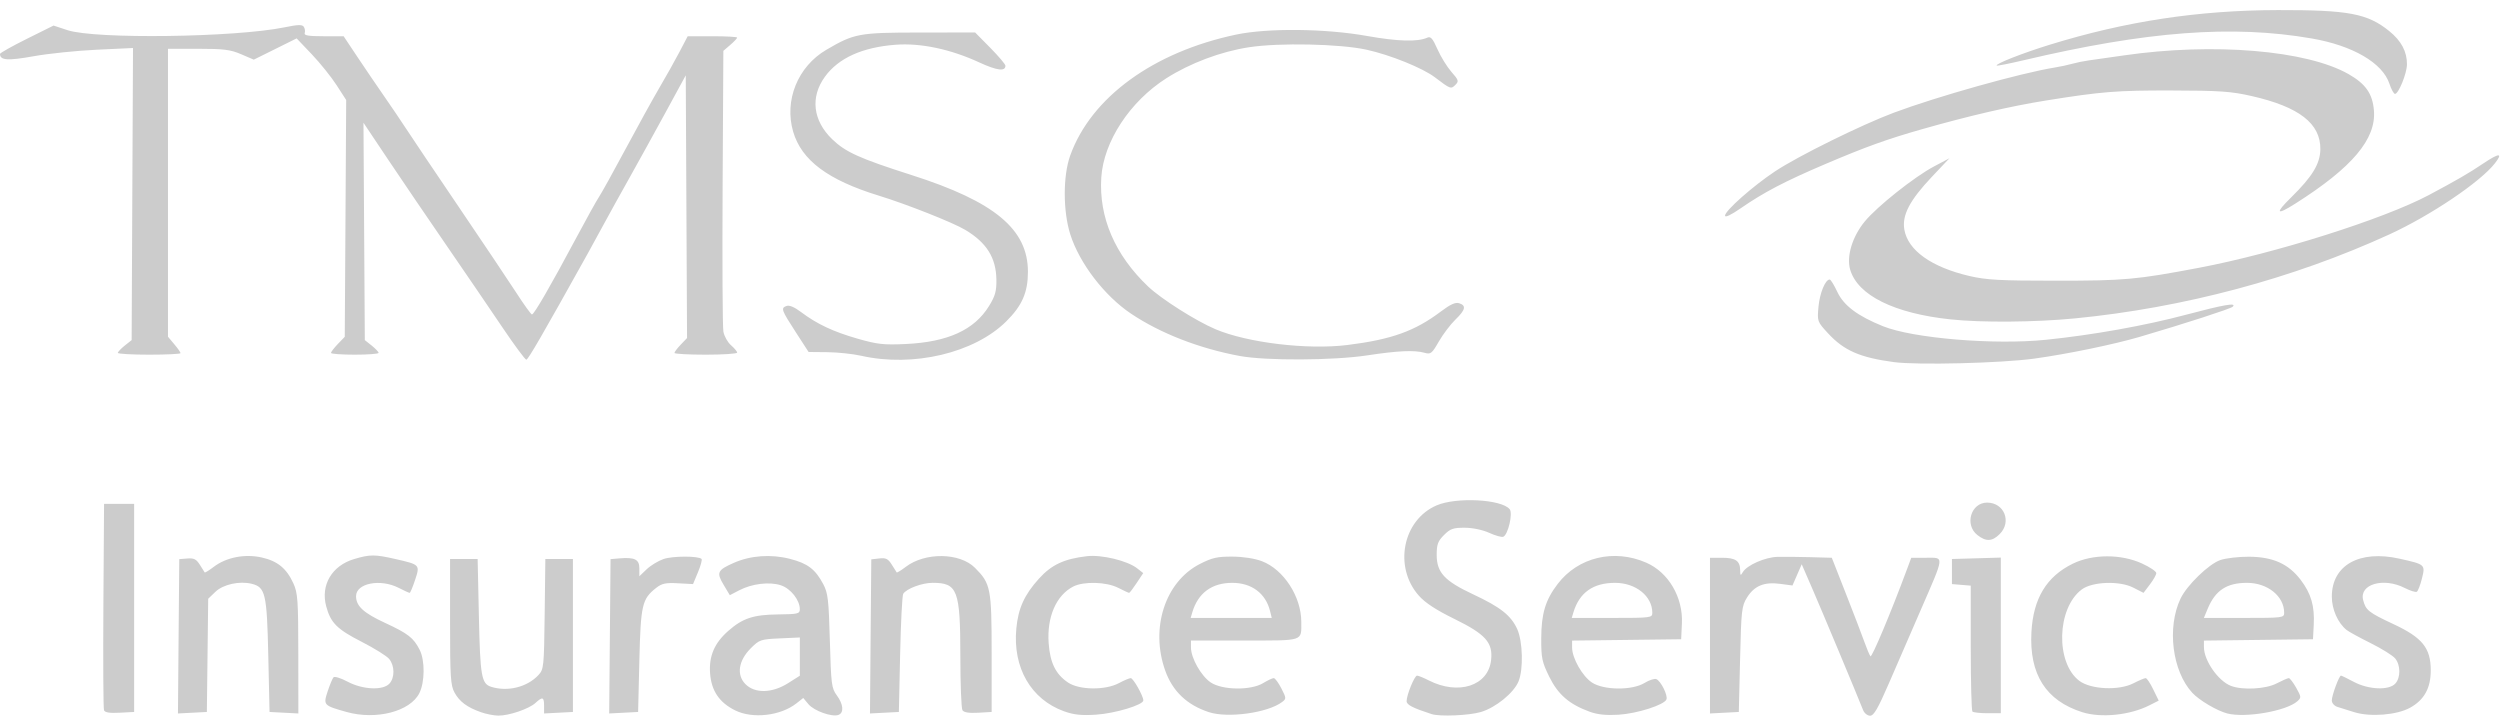
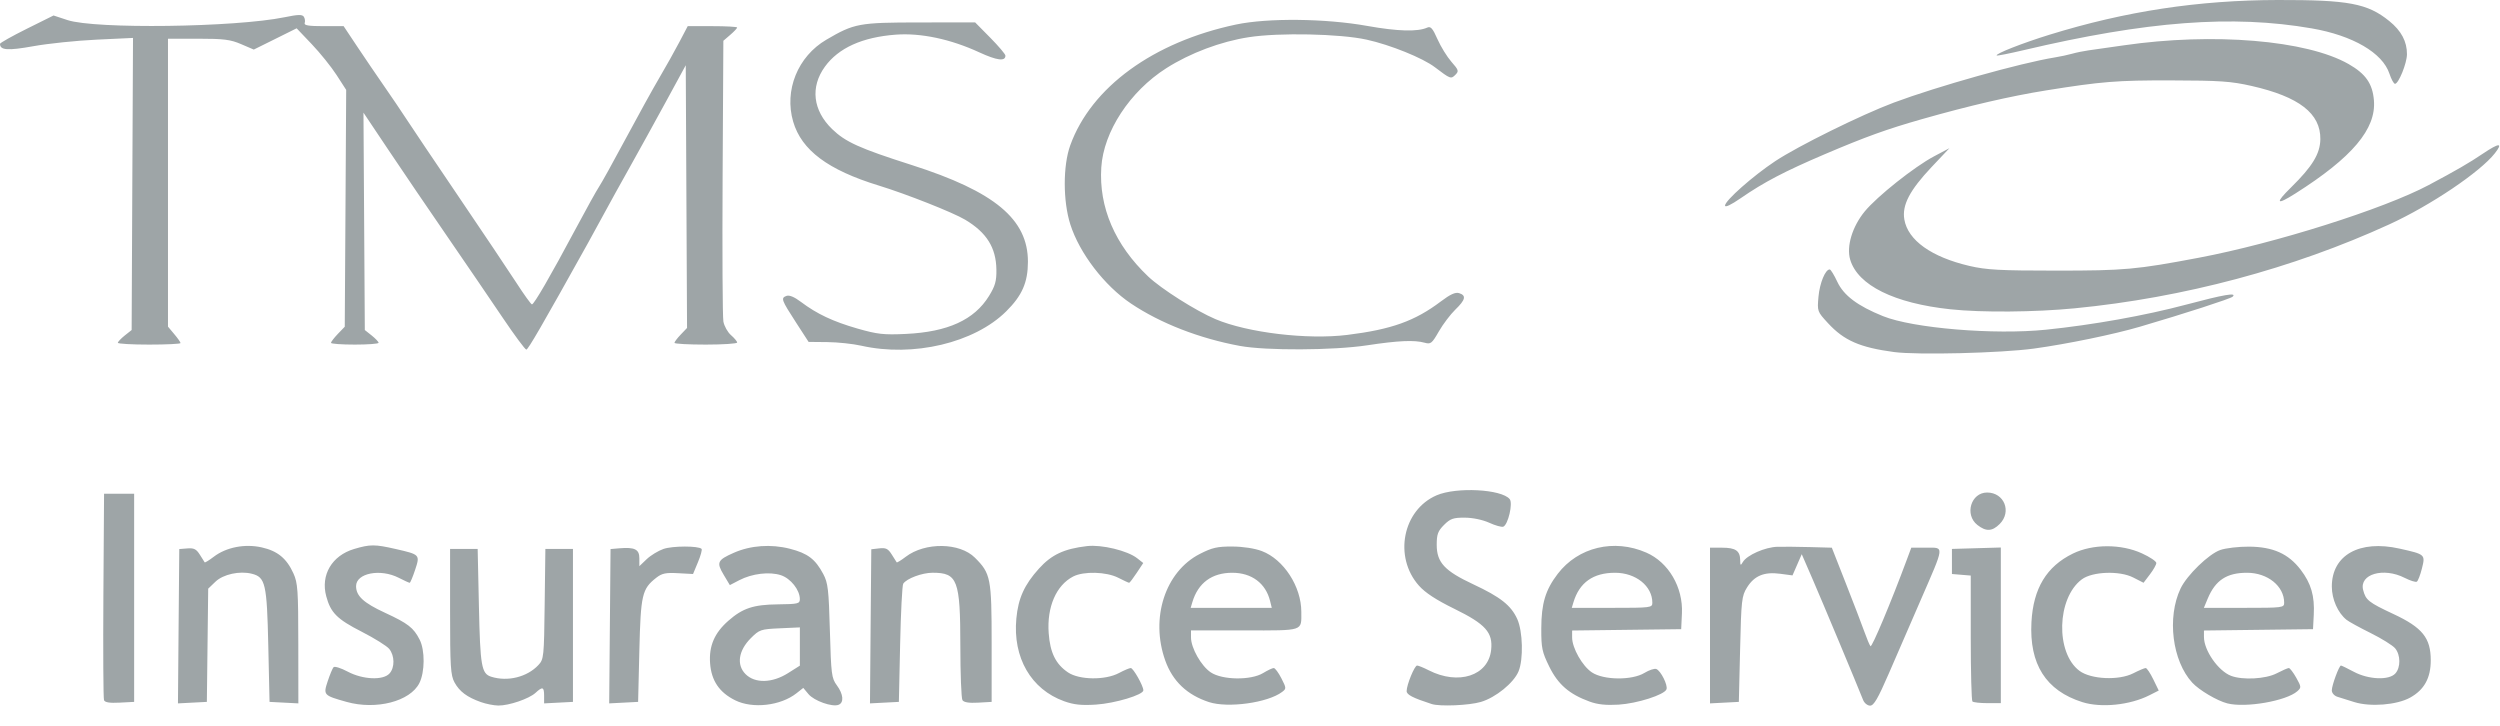
- <svg xmlns="http://www.w3.org/2000/svg" width="93" height="27" viewBox="0 0 93 27" fill="none">
-   <path d="M12.89 26.485C12.032 26.244 12.02 26.231 12.19 25.715C12.271 25.472 12.368 25.237 12.407 25.195C12.445 25.152 12.681 25.225 12.93 25.358C13.493 25.658 14.251 25.692 14.489 25.428C14.689 25.208 14.684 24.767 14.478 24.514C14.39 24.405 13.929 24.118 13.454 23.875C12.537 23.407 12.3 23.17 12.135 22.556C11.921 21.763 12.347 21.043 13.173 20.797C13.77 20.62 13.941 20.62 14.719 20.798C15.625 21.005 15.629 21.009 15.44 21.577C15.353 21.84 15.262 22.055 15.239 22.055C15.215 22.055 15.031 21.971 14.83 21.868C14.146 21.519 13.245 21.696 13.245 22.179C13.245 22.545 13.524 22.802 14.321 23.17C15.178 23.566 15.385 23.727 15.611 24.172C15.812 24.566 15.806 25.373 15.6 25.785C15.258 26.467 13.99 26.795 12.89 26.485ZM17.886 26.492C17.372 26.309 17.093 26.101 16.907 25.761C16.762 25.495 16.742 25.183 16.742 23.127V20.795H17.255H17.768L17.815 22.941C17.863 25.162 17.911 25.435 18.271 25.549C18.881 25.743 19.61 25.562 20.028 25.114C20.229 24.9 20.237 24.816 20.262 22.843L20.287 20.795H20.8H21.313V23.64V26.485L20.776 26.513L20.24 26.541V26.256C20.24 25.925 20.183 25.907 19.92 26.149C19.678 26.372 18.93 26.626 18.535 26.621C18.37 26.619 18.078 26.561 17.886 26.492ZM27.348 26.426C26.758 26.135 26.462 25.696 26.415 25.046C26.368 24.407 26.577 23.921 27.093 23.468C27.627 22.999 28.026 22.867 28.937 22.857C29.688 22.848 29.753 22.832 29.753 22.661C29.753 22.323 29.413 21.893 29.05 21.773C28.626 21.633 27.974 21.711 27.499 21.959L27.149 22.141L26.917 21.752C26.645 21.297 26.686 21.209 27.296 20.939C27.919 20.663 28.679 20.608 29.384 20.789C30.046 20.959 30.327 21.171 30.624 21.728C30.8 22.059 30.828 22.3 30.871 23.843C30.916 25.462 30.934 25.604 31.13 25.868C31.374 26.198 31.402 26.514 31.192 26.594C30.955 26.685 30.283 26.446 30.074 26.196L29.881 25.965L29.626 26.166C29.036 26.63 27.998 26.749 27.348 26.426ZM29.316 25.414L29.754 25.137V24.425V23.714L29.009 23.748C28.297 23.78 28.248 23.797 27.929 24.116C27.469 24.576 27.39 25.109 27.733 25.452C28.084 25.804 28.726 25.788 29.316 25.414ZM39.585 26.461C38.353 26.019 37.671 24.839 37.807 23.386C37.877 22.631 38.105 22.128 38.648 21.527C39.117 21.008 39.582 20.79 40.435 20.69C40.979 20.626 41.943 20.859 42.301 21.141L42.528 21.319L42.284 21.687C42.151 21.889 42.024 22.055 42.003 22.055C41.982 22.055 41.8 21.971 41.599 21.868C41.157 21.642 40.312 21.619 39.921 21.821C39.29 22.148 38.94 22.955 39.01 23.926C39.062 24.655 39.271 25.08 39.729 25.389C40.15 25.672 41.116 25.684 41.624 25.412C41.815 25.31 42.013 25.226 42.063 25.226C42.157 25.226 42.532 25.89 42.532 26.055C42.532 26.223 41.481 26.54 40.769 26.586C40.228 26.621 39.948 26.591 39.585 26.461ZM44.973 26.493C44.156 26.225 43.622 25.717 43.346 24.946C42.783 23.369 43.343 21.641 44.631 20.982C45.091 20.747 45.283 20.703 45.842 20.706C46.246 20.708 46.677 20.775 46.942 20.876C47.754 21.186 48.408 22.195 48.408 23.136C48.408 23.866 48.529 23.827 46.3 23.827H44.304V24.087C44.304 24.48 44.684 25.151 45.041 25.388C45.473 25.676 46.535 25.689 46.988 25.412C47.156 25.31 47.334 25.226 47.383 25.226C47.432 25.226 47.559 25.398 47.666 25.607C47.854 25.974 47.855 25.994 47.691 26.117C47.16 26.518 45.677 26.723 44.973 26.493ZM47.246 22.731C47.084 22.073 46.561 21.682 45.842 21.682C45.081 21.681 44.569 22.058 44.354 22.777L44.292 22.987H45.8H47.309L47.246 22.731ZM53.258 26.565C52.553 26.336 52.326 26.219 52.326 26.084C52.326 25.851 52.62 25.133 52.715 25.133C52.761 25.133 52.956 25.212 53.148 25.31C54.253 25.874 55.364 25.513 55.469 24.555C55.541 23.903 55.264 23.593 54.099 23.022C53.422 22.69 53.018 22.426 52.782 22.16C51.835 21.092 52.178 19.344 53.442 18.8C54.177 18.484 55.852 18.571 56.159 18.941C56.287 19.095 56.099 19.899 55.92 19.968C55.86 19.991 55.625 19.925 55.398 19.821C55.152 19.71 54.782 19.633 54.487 19.632C54.061 19.63 53.951 19.668 53.718 19.902C53.489 20.131 53.445 20.25 53.445 20.641C53.445 21.298 53.736 21.612 54.806 22.112C55.816 22.584 56.21 22.895 56.441 23.403C56.648 23.86 56.674 24.907 56.488 25.351C56.31 25.779 55.638 26.324 55.088 26.487C54.649 26.617 53.563 26.663 53.258 26.565ZM59.135 26.476C58.376 26.199 57.959 25.838 57.632 25.174C57.363 24.626 57.332 24.48 57.334 23.752C57.337 22.825 57.49 22.318 57.947 21.721C58.708 20.727 60.043 20.407 61.242 20.932C62.069 21.293 62.613 22.222 62.567 23.192L62.539 23.78L60.51 23.805L58.482 23.83V24.089C58.482 24.48 58.862 25.152 59.218 25.388C59.655 25.679 60.712 25.689 61.175 25.407C61.348 25.301 61.545 25.236 61.613 25.262C61.78 25.326 62.051 25.866 61.992 26.018C61.914 26.222 60.901 26.546 60.207 26.588C59.749 26.616 59.429 26.583 59.135 26.476ZM61.466 22.796C61.466 22.177 60.852 21.682 60.081 21.682C59.266 21.681 58.755 22.043 58.532 22.777L58.469 22.987H59.968C61.416 22.987 61.466 22.981 61.466 22.796ZM69.307 26.415C69.076 25.832 67.78 22.731 67.427 21.919L67.024 20.991L66.852 21.385L66.68 21.78L66.22 21.719C65.627 21.64 65.26 21.792 64.988 22.229C64.791 22.545 64.774 22.699 64.731 24.526L64.684 26.485L64.148 26.513L63.611 26.541V23.645V20.749H64.059C64.562 20.749 64.73 20.863 64.734 21.21C64.736 21.418 64.749 21.427 64.832 21.285C64.983 21.025 65.664 20.726 66.126 20.715C66.359 20.71 66.908 20.715 67.346 20.727L68.143 20.749L68.665 22.078C68.952 22.809 69.262 23.617 69.353 23.873C69.444 24.13 69.546 24.373 69.581 24.413C69.633 24.475 70.342 22.788 70.934 21.192L71.099 20.749H71.656C72.337 20.749 72.351 20.62 71.438 22.722C71.074 23.561 70.544 24.782 70.26 25.436C69.859 26.361 69.705 26.625 69.567 26.625C69.47 26.625 69.352 26.53 69.307 26.415ZM77.462 26.494C76.108 26.066 75.484 25.085 75.569 23.515C75.638 22.262 76.13 21.447 77.11 20.968C77.846 20.608 78.901 20.605 79.678 20.96C79.973 21.095 80.214 21.256 80.214 21.318C80.214 21.38 80.107 21.571 79.976 21.742L79.739 22.054L79.355 21.858C78.846 21.599 77.834 21.635 77.443 21.927C76.51 22.623 76.458 24.662 77.355 25.33C77.782 25.648 78.819 25.696 79.356 25.422C79.567 25.314 79.775 25.226 79.819 25.226C79.862 25.226 79.989 25.414 80.1 25.645L80.304 26.063L79.956 26.239C79.232 26.606 78.161 26.715 77.462 26.494ZM82.856 26.541C82.474 26.443 81.808 26.049 81.552 25.771C80.806 24.961 80.605 23.344 81.116 22.268C81.35 21.774 82.164 20.984 82.593 20.835C82.798 20.764 83.28 20.707 83.665 20.71C84.556 20.717 85.128 20.973 85.583 21.568C85.973 22.079 86.108 22.544 86.071 23.247L86.043 23.78L84.015 23.805L81.986 23.83V24.071C81.986 24.572 82.518 25.335 82.994 25.516C83.426 25.681 84.286 25.634 84.689 25.424C84.898 25.315 85.103 25.226 85.143 25.226C85.183 25.226 85.307 25.388 85.419 25.586C85.61 25.926 85.612 25.953 85.459 26.089C85.05 26.451 83.531 26.715 82.856 26.541ZM84.971 22.796C84.971 22.179 84.356 21.682 83.59 21.682C82.836 21.681 82.413 21.959 82.128 22.641L81.984 22.987H83.477C84.921 22.987 84.971 22.981 84.971 22.796ZM87.582 26.494C87.352 26.422 87.068 26.333 86.953 26.297C86.834 26.259 86.743 26.155 86.743 26.056C86.743 25.871 87.015 25.133 87.084 25.133C87.106 25.133 87.322 25.238 87.563 25.366C88.111 25.658 88.871 25.689 89.107 25.428C89.308 25.206 89.304 24.738 89.098 24.491C89.008 24.384 88.599 24.129 88.189 23.925C87.778 23.721 87.374 23.5 87.291 23.433C86.967 23.172 86.744 22.666 86.744 22.195C86.744 21.024 87.77 20.449 89.262 20.783C90.224 20.998 90.227 21.001 90.094 21.529C90.034 21.768 89.949 21.986 89.906 22.013C89.863 22.04 89.66 21.976 89.455 21.872C88.667 21.47 87.761 21.732 87.908 22.319C88.004 22.699 88.112 22.785 89.038 23.218C90.113 23.72 90.424 24.106 90.424 24.938C90.424 25.598 90.182 26.036 89.656 26.327C89.163 26.6 88.179 26.679 87.582 26.494ZM3.869 26.42C3.843 26.353 3.833 24.598 3.846 22.521L3.871 18.743H4.43H4.99V22.614V26.485L4.453 26.513C4.076 26.533 3.901 26.505 3.869 26.42ZM6.644 23.671L6.669 20.8L6.971 20.776C7.213 20.756 7.304 20.802 7.432 21.006C7.52 21.147 7.602 21.276 7.614 21.294C7.626 21.312 7.778 21.219 7.951 21.087C8.416 20.732 9.107 20.597 9.736 20.738C10.325 20.87 10.662 21.146 10.915 21.704C11.077 22.06 11.095 22.329 11.097 24.321L11.099 26.541L10.563 26.513L10.027 26.485L9.98 24.382C9.929 22.087 9.874 21.845 9.367 21.718C8.914 21.604 8.304 21.738 8.016 22.013L7.745 22.273L7.72 24.379L7.695 26.485L7.157 26.513L6.62 26.541L6.644 23.671ZM22.687 23.671L22.712 20.8L23.038 20.772C23.61 20.723 23.784 20.809 23.784 21.141V21.437L24.054 21.179C24.202 21.037 24.485 20.864 24.683 20.796C25.019 20.679 25.982 20.677 26.098 20.793C26.126 20.821 26.067 21.043 25.965 21.286L25.781 21.728L25.224 21.698C24.765 21.672 24.622 21.703 24.41 21.869C23.884 22.283 23.835 22.494 23.784 24.573L23.738 26.485L23.2 26.513L22.662 26.541L22.687 23.671ZM32.387 23.674L32.412 20.808L32.71 20.774C32.954 20.746 33.038 20.787 33.172 21.001C33.261 21.144 33.345 21.276 33.357 21.294C33.369 21.312 33.521 21.219 33.694 21.087C34.414 20.538 35.702 20.555 36.268 21.122C36.855 21.709 36.889 21.882 36.889 24.293V26.485L36.385 26.514C36.045 26.533 35.856 26.503 35.803 26.42C35.761 26.353 35.725 25.447 35.725 24.407C35.723 21.948 35.622 21.681 34.694 21.681C34.301 21.681 33.725 21.896 33.6 22.089C33.562 22.147 33.51 23.16 33.485 24.34L33.438 26.485L32.9 26.513L32.363 26.541L32.387 23.674V23.674ZM73.374 26.47C73.34 26.435 73.312 25.367 73.312 24.097V21.786L72.962 21.757L72.612 21.728V21.262V20.795L73.522 20.769L74.431 20.742V23.637V26.532H73.934C73.66 26.532 73.408 26.504 73.374 26.47ZM73.558 19.903C73.072 19.52 73.319 18.697 73.92 18.697C74.558 18.697 74.844 19.412 74.389 19.867C74.109 20.147 73.88 20.156 73.558 19.903V19.903ZM70.457 13.471C69.189 13.301 68.596 13.042 68.002 12.398C67.601 11.963 67.599 11.955 67.648 11.407C67.695 10.898 67.906 10.39 68.067 10.399C68.105 10.402 68.231 10.608 68.348 10.858C68.587 11.367 69.1 11.753 70.046 12.135C71.162 12.586 74.184 12.837 76.11 12.64C77.856 12.461 79.801 12.113 81.321 11.708C82.732 11.332 83.228 11.247 83.054 11.412C82.974 11.488 81.277 12.038 79.608 12.528C78.632 12.815 76.895 13.173 75.664 13.342C74.435 13.51 71.325 13.587 70.457 13.471ZM18.698 12.191C18.257 11.537 17.334 10.183 16.646 9.183C15.957 8.183 14.973 6.735 14.457 5.965L13.521 4.566L13.546 8.609L13.571 12.652L13.828 12.856C13.969 12.969 14.084 13.091 14.084 13.127C14.084 13.164 13.685 13.194 13.198 13.194C12.711 13.194 12.312 13.165 12.312 13.129C12.312 13.093 12.427 12.944 12.568 12.796L12.825 12.529L12.852 8.124L12.878 3.72L12.518 3.163C12.32 2.858 11.906 2.342 11.597 2.018L11.035 1.428L10.238 1.824L9.441 2.219L8.97 2.017C8.574 1.846 8.322 1.815 7.375 1.815H6.249V7.171V12.527L6.482 12.804C6.611 12.956 6.716 13.106 6.716 13.137C6.716 13.168 6.191 13.194 5.55 13.194C4.908 13.194 4.384 13.164 4.384 13.127C4.384 13.091 4.499 12.969 4.64 12.856L4.897 12.652L4.922 7.219L4.948 1.786L3.591 1.85C2.845 1.885 1.786 1.995 1.239 2.094C0.287 2.265 0 2.245 0 2.006C0 1.971 0.448 1.719 0.996 1.446L1.992 0.951L2.511 1.122C3.542 1.462 8.741 1.393 10.582 1.017C11.094 0.912 11.245 0.908 11.303 1C11.344 1.063 11.358 1.167 11.335 1.232C11.303 1.319 11.48 1.348 12.037 1.348H12.783L13.296 2.118C13.578 2.541 14.028 3.202 14.296 3.588C14.564 3.973 14.933 4.519 15.116 4.8C15.299 5.082 16.174 6.383 17.061 7.691C17.948 8.999 18.911 10.435 19.201 10.882C19.49 11.33 19.755 11.697 19.788 11.698C19.865 11.702 20.476 10.647 21.407 8.903C21.804 8.159 22.2 7.446 22.287 7.318C22.374 7.189 22.817 6.392 23.27 5.545C23.723 4.699 24.291 3.671 24.532 3.26C24.774 2.85 25.108 2.252 25.277 1.931L25.582 1.348H26.502C27.008 1.348 27.422 1.371 27.422 1.399C27.422 1.427 27.307 1.55 27.166 1.671L26.909 1.892L26.881 6.96C26.866 9.747 26.879 12.167 26.91 12.336C26.941 12.506 27.069 12.734 27.194 12.843C27.319 12.952 27.422 13.075 27.422 13.117C27.422 13.159 26.897 13.194 26.256 13.194C25.615 13.194 25.09 13.165 25.09 13.129C25.09 13.093 25.195 12.954 25.324 12.82L25.558 12.575L25.534 7.689L25.51 2.802L24.764 4.173C24.353 4.927 23.752 6.016 23.428 6.594C23.103 7.171 22.668 7.959 22.459 8.344C22.251 8.728 21.988 9.211 21.873 9.416C20.159 12.494 19.646 13.38 19.579 13.38C19.535 13.38 19.139 12.845 18.698 12.191ZM32.039 13.235C31.731 13.165 31.165 13.105 30.78 13.101L30.08 13.094L29.614 12.375C29.064 11.525 29.041 11.464 29.254 11.383C29.36 11.342 29.547 11.419 29.795 11.606C30.392 12.055 30.989 12.336 31.903 12.599C32.641 12.81 32.871 12.836 33.7 12.797C35.26 12.723 36.245 12.273 36.792 11.384C37.022 11.011 37.072 10.83 37.066 10.405C37.054 9.586 36.703 9.026 35.904 8.549C35.453 8.279 33.716 7.592 32.692 7.278C30.801 6.698 29.818 5.964 29.506 4.9C29.166 3.737 29.676 2.476 30.739 1.853C31.778 1.244 31.951 1.212 34.203 1.21L36.275 1.208L36.838 1.778C37.148 2.092 37.402 2.392 37.402 2.445C37.402 2.666 37.089 2.626 36.431 2.323C35.362 1.829 34.256 1.595 33.324 1.664C32.077 1.758 31.192 2.158 30.686 2.856C30.138 3.613 30.238 4.482 30.955 5.177C31.452 5.658 31.97 5.892 33.904 6.51C37.003 7.499 38.242 8.529 38.239 10.116C38.237 10.882 38.022 11.371 37.43 11.958C36.246 13.132 33.971 13.671 32.039 13.235V13.235ZM46.123 13.243C44.614 12.964 43.167 12.401 42.072 11.667C41.085 11.005 40.156 9.792 39.816 8.723C39.541 7.857 39.54 6.54 39.813 5.782C40.592 3.621 42.903 1.937 45.983 1.287C47.164 1.038 49.311 1.061 50.86 1.339C51.991 1.541 52.736 1.563 53.092 1.402C53.222 1.344 53.295 1.426 53.475 1.834C53.598 2.111 53.831 2.489 53.993 2.674C54.264 2.982 54.276 3.022 54.139 3.159C53.976 3.322 53.954 3.314 53.378 2.876C52.924 2.53 51.715 2.042 50.836 1.849C49.842 1.631 47.592 1.584 46.461 1.758C45.416 1.918 44.274 2.347 43.387 2.912C42.031 3.776 41.053 5.268 40.968 6.603C40.873 8.083 41.477 9.488 42.712 10.66C43.199 11.122 44.489 11.939 45.218 12.248C46.411 12.752 48.634 13.018 50.118 12.835C51.759 12.631 52.634 12.318 53.599 11.589C53.952 11.323 54.142 11.236 54.28 11.28C54.554 11.367 54.517 11.527 54.138 11.893C53.956 12.07 53.68 12.435 53.525 12.704C53.268 13.153 53.224 13.188 52.995 13.124C52.616 13.018 52.013 13.045 50.853 13.221C49.597 13.411 47.097 13.423 46.123 13.243V13.243ZM72.559 11.881C70.469 11.659 69.114 10.99 68.828 10.037C68.681 9.545 68.902 8.809 69.368 8.24C69.826 7.682 71.216 6.577 71.946 6.191L72.519 5.887L71.859 6.585C71.039 7.454 70.751 8.005 70.841 8.538C70.972 9.312 71.847 9.937 73.265 10.268C73.895 10.415 74.398 10.442 76.483 10.442C79.044 10.442 79.463 10.404 81.8 9.962C84.637 9.425 88.673 8.149 90.344 7.261C91.367 6.717 91.861 6.431 92.371 6.086C92.973 5.681 93.122 5.677 92.809 6.077C92.26 6.777 90.42 8.016 88.883 8.721C85.3 10.363 81.223 11.451 77.183 11.845C75.695 11.989 73.723 12.005 72.559 11.881ZM64.171 8.022C64.171 7.838 65.213 6.917 66.037 6.371C66.891 5.805 69.239 4.646 70.451 4.192C72.056 3.591 75.172 2.716 76.436 2.512C76.642 2.479 76.935 2.416 77.089 2.372C77.243 2.328 77.516 2.273 77.696 2.248C77.875 2.224 78.463 2.14 79.001 2.062C82.333 1.578 85.811 1.868 87.37 2.759C88.005 3.122 88.258 3.486 88.31 4.109C88.398 5.173 87.504 6.233 85.382 7.577C84.674 8.025 84.621 7.942 85.233 7.341C86.022 6.566 86.308 6.095 86.317 5.556C86.331 4.597 85.528 3.974 83.758 3.572C82.997 3.399 82.576 3.37 80.774 3.366C78.752 3.361 78.18 3.407 76.11 3.739C74.779 3.953 73.264 4.304 71.493 4.808C70.188 5.18 69.409 5.461 67.878 6.113C66.392 6.747 65.613 7.154 64.754 7.748C64.39 8 64.171 8.102 64.171 8.022ZM88.887 3.116C88.631 2.341 87.525 1.696 85.997 1.431C83.049 0.919 79.86 1.161 75.28 2.241C74.746 2.367 74.296 2.456 74.278 2.439C74.217 2.378 75.242 1.975 76.25 1.664C79.077 0.791 81.78 0.381 84.738 0.375C87.368 0.37 88.07 0.502 88.879 1.156C89.328 1.518 89.542 1.92 89.539 2.395C89.537 2.729 89.227 3.493 89.094 3.493C89.049 3.493 88.955 3.323 88.887 3.116Z" fill="#CCCCCC" />
+ <svg xmlns="http://www.w3.org/2000/svg" width="100%" height="100%" viewBox="0 0 93 27" version="1.1" xml:space="preserve" style="fill-rule:evenodd;clip-rule:evenodd;stroke-linejoin:round;stroke-miterlimit:2;">
+   <path d="M12.891,26.11c-0.858,-0.241 -0.87,-0.254 -0.7,-0.77c0.081,-0.243 0.178,-0.478 0.217,-0.52c0.038,-0.043 0.274,0.03 0.523,0.163c0.563,0.3 1.321,0.334 1.559,0.07c0.2,-0.22 0.194,-0.661 -0.011,-0.914c-0.088,-0.109 -0.549,-0.396 -1.024,-0.639c-0.917,-0.468 -1.154,-0.705 -1.319,-1.319c-0.214,-0.793 0.212,-1.513 1.038,-1.759c0.597,-0.177 0.767,-0.177 1.546,0.001c0.906,0.207 0.91,0.211 0.721,0.779c-0.087,0.263 -0.178,0.478 -0.201,0.478c-0.024,0 -0.208,-0.084 -0.409,-0.187c-0.684,-0.349 -1.585,-0.172 -1.585,0.311c-0,0.366 0.279,0.623 1.076,0.991c0.857,0.396 1.064,0.557 1.29,1.002c0.2,0.394 0.195,1.201 -0.011,1.613c-0.342,0.682 -1.61,1.01 -2.71,0.7Zm4.996,0.007c-0.515,-0.183 -0.793,-0.392 -0.979,-0.731c-0.145,-0.266 -0.165,-0.579 -0.165,-2.634l-0,-2.332l1.026,0l0.047,2.146c0.048,2.221 0.096,2.494 0.456,2.608c0.61,0.194 1.339,0.013 1.757,-0.435c0.201,-0.214 0.209,-0.299 0.233,-2.271l0.026,-2.048l1.026,0l-0,5.69l-0.537,0.028l-0.536,0.028l-0,-0.285c-0,-0.331 -0.057,-0.35 -0.32,-0.107c-0.242,0.222 -0.99,0.477 -1.385,0.472c-0.165,-0.002 -0.457,-0.06 -0.649,-0.129Zm9.462,-0.066c-0.59,-0.291 -0.887,-0.73 -0.934,-1.38c-0.046,-0.639 0.163,-1.125 0.679,-1.578c0.534,-0.469 0.933,-0.601 1.844,-0.611c0.751,-0.009 0.816,-0.025 0.816,-0.196c-0,-0.338 -0.34,-0.768 -0.703,-0.888c-0.424,-0.14 -1.076,-0.062 -1.551,0.186l-0.35,0.182l-0.232,-0.389c-0.272,-0.455 -0.231,-0.544 0.379,-0.813c0.623,-0.276 1.383,-0.331 2.088,-0.15c0.662,0.17 0.943,0.382 1.24,0.939c0.176,0.331 0.204,0.572 0.247,2.115c0.045,1.619 0.063,1.761 0.258,2.025c0.245,0.33 0.273,0.646 0.063,0.726c-0.237,0.091 -0.909,-0.148 -1.118,-0.398l-0.193,-0.231l-0.255,0.201c-0.59,0.464 -1.628,0.583 -2.278,0.26Zm1.968,-1.012l0.438,-0.277l-0,-1.423l-0.745,0.034c-0.712,0.032 -0.761,0.049 -1.08,0.368c-0.46,0.46 -0.539,0.993 -0.196,1.336c0.351,0.352 0.993,0.336 1.583,-0.038Zm10.269,1.047c-1.232,-0.442 -1.914,-1.622 -1.778,-3.075c0.07,-0.755 0.298,-1.258 0.841,-1.859c0.469,-0.519 0.934,-0.737 1.787,-0.837c0.544,-0.064 1.508,0.169 1.866,0.451l0.227,0.178l-0.244,0.368c-0.133,0.202 -0.26,0.368 -0.281,0.368c-0.021,0 -0.203,-0.084 -0.404,-0.187c-0.442,-0.226 -1.287,-0.249 -1.678,-0.047c-0.631,0.326 -0.981,1.134 -0.911,2.105c0.052,0.729 0.261,1.154 0.719,1.463c0.421,0.283 1.387,0.295 1.895,0.023c0.191,-0.102 0.389,-0.186 0.439,-0.186c0.094,0 0.469,0.664 0.469,0.829c-0,0.168 -1.051,0.484 -1.763,0.531c-0.541,0.035 -0.821,0.005 -1.184,-0.125Zm5.388,0.032c-0.817,-0.268 -1.351,-0.776 -1.627,-1.547c-0.563,-1.577 -0.003,-3.305 1.285,-3.964c0.46,-0.235 0.652,-0.279 1.211,-0.276c0.404,0.002 0.835,0.069 1.1,0.17c0.812,0.31 1.466,1.319 1.466,2.26c-0,0.73 0.12,0.691 -2.108,0.691l-1.996,0l-0,0.26c-0,0.393 0.38,1.064 0.737,1.301c0.432,0.288 1.494,0.3 1.947,0.024c0.168,-0.102 0.345,-0.186 0.394,-0.186c0.05,0 0.177,0.172 0.284,0.381c0.188,0.367 0.189,0.387 0.025,0.51c-0.531,0.401 -2.014,0.606 -2.718,0.376Zm2.273,-3.762c-0.162,-0.658 -0.685,-1.049 -1.404,-1.049c-0.761,-0.001 -1.273,0.376 -1.488,1.095l-0.062,0.21l3.017,0l-0.063,-0.256Zm6.012,3.834c-0.705,-0.229 -0.932,-0.346 -0.932,-0.481c-0,-0.233 0.294,-0.951 0.389,-0.951c0.046,0 0.241,0.079 0.433,0.177c1.105,0.564 2.216,0.203 2.321,-0.755c0.072,-0.652 -0.205,-0.962 -1.37,-1.533c-0.677,-0.332 -1.081,-0.596 -1.317,-0.862c-0.947,-1.068 -0.604,-2.816 0.66,-3.36c0.735,-0.316 2.41,-0.229 2.717,0.141c0.128,0.154 -0.06,0.958 -0.239,1.027c-0.06,0.022 -0.295,-0.043 -0.522,-0.147c-0.246,-0.111 -0.616,-0.188 -0.911,-0.189c-0.426,-0.002 -0.536,0.036 -0.77,0.27c-0.228,0.229 -0.272,0.348 -0.272,0.739c-0,0.657 0.291,0.971 1.361,1.471c1.01,0.472 1.404,0.783 1.635,1.291c0.207,0.457 0.233,1.504 0.047,1.948c-0.178,0.428 -0.85,0.973 -1.4,1.136c-0.439,0.13 -1.525,0.176 -1.83,0.078Zm5.877,-0.09c-0.759,-0.276 -1.176,-0.637 -1.503,-1.301c-0.269,-0.548 -0.3,-0.694 -0.297,-1.422c0.002,-0.927 0.155,-1.434 0.612,-2.031c0.761,-0.994 2.096,-1.314 3.295,-0.789c0.827,0.361 1.371,1.29 1.325,2.26l-0.028,0.588l-2.029,0.025l-2.028,0.025l-0,0.259c-0,0.391 0.38,1.063 0.736,1.299c0.437,0.291 1.494,0.301 1.957,0.018c0.173,-0.105 0.37,-0.17 0.438,-0.144c0.167,0.064 0.438,0.604 0.379,0.756c-0.078,0.204 -1.091,0.528 -1.785,0.57c-0.458,0.028 -0.778,-0.005 -1.072,-0.113Zm2.331,-3.679c-0,-0.619 -0.614,-1.114 -1.385,-1.114c-0.815,-0.001 -1.326,0.361 -1.549,1.095l-0.063,0.21l1.499,0c1.448,0 1.498,-0.006 1.498,-0.191Zm7.841,3.619c-0.231,-0.583 -1.527,-3.684 -1.88,-4.496l-0.403,-0.928l-0.344,0.789l-0.46,-0.061c-0.593,-0.079 -0.96,0.073 -1.232,0.51c-0.197,0.316 -0.214,0.47 -0.257,2.297l-0.047,1.959l-0.536,0.028l-0.537,0.028l-0,-5.792l0.448,0c0.503,0 0.67,0.114 0.675,0.461c0.002,0.208 0.015,0.217 0.098,0.074c0.151,-0.259 0.832,-0.558 1.294,-0.569c0.233,-0.005 0.782,0 1.22,0.012l0.797,0.022l0.522,1.329c0.287,0.731 0.597,1.539 0.688,1.795c0.091,0.257 0.193,0.5 0.228,0.54c0.052,0.062 0.761,-1.625 1.353,-3.221l0.165,-0.443l0.557,0c0.681,0 0.695,-0.129 -0.218,1.973c-0.364,0.838 -0.894,2.06 -1.178,2.714c-0.401,0.925 -0.555,1.189 -0.693,1.189c-0.097,0 -0.215,-0.095 -0.26,-0.21Zm8.155,0.079c-1.355,-0.428 -1.978,-1.409 -1.893,-2.979c0.069,-1.253 0.561,-2.068 1.541,-2.547c0.736,-0.36 1.791,-0.364 2.568,-0.008c0.295,0.134 0.536,0.296 0.536,0.358c-0,0.062 -0.107,0.253 -0.238,0.424l-0.237,0.312l-0.384,-0.196c-0.509,-0.26 -1.521,-0.223 -1.912,0.069c-0.933,0.696 -0.985,2.735 -0.088,3.403c0.427,0.318 1.464,0.366 2.001,0.092c0.211,-0.108 0.419,-0.196 0.463,-0.196c0.043,0 0.169,0.188 0.281,0.418l0.204,0.419l-0.348,0.176c-0.724,0.367 -1.795,0.476 -2.494,0.255Zm5.394,0.047c-0.382,-0.098 -1.048,-0.492 -1.304,-0.77c-0.746,-0.81 -0.947,-2.427 -0.436,-3.503c0.234,-0.494 1.048,-1.284 1.477,-1.433c0.205,-0.072 0.687,-0.128 1.072,-0.125c0.891,0.007 1.463,0.263 1.918,0.858c0.39,0.511 0.525,0.976 0.488,1.679l-0.028,0.533l-2.028,0.025l-2.029,0.025l-0,0.241c-0,0.501 0.532,1.264 1.008,1.445c0.432,0.165 1.292,0.118 1.695,-0.092c0.209,-0.109 0.414,-0.198 0.454,-0.198c0.04,0 0.164,0.162 0.276,0.36c0.191,0.34 0.193,0.367 0.04,0.503c-0.409,0.362 -1.928,0.626 -2.602,0.452l-0.001,0Zm2.114,-3.745c0,-0.617 -0.615,-1.114 -1.381,-1.114c-0.754,-0.001 -1.176,0.276 -1.462,0.959l-0.144,0.346l1.493,0c1.444,0 1.494,-0.006 1.494,-0.191Zm2.611,3.697c-0.23,-0.071 -0.514,-0.16 -0.629,-0.197c-0.119,-0.037 -0.21,-0.141 -0.21,-0.24c0,-0.185 0.272,-0.923 0.341,-0.923c0.022,0 0.238,0.104 0.479,0.233c0.548,0.292 1.309,0.323 1.544,0.062c0.202,-0.222 0.197,-0.69 -0.009,-0.937c-0.09,-0.107 -0.499,-0.362 -0.909,-0.566c-0.411,-0.204 -0.815,-0.425 -0.898,-0.493c-0.324,-0.26 -0.547,-0.766 -0.547,-1.238c0,-1.17 1.026,-1.745 2.518,-1.411c0.962,0.215 0.965,0.218 0.832,0.745c-0.06,0.24 -0.145,0.458 -0.188,0.485c-0.043,0.027 -0.246,-0.037 -0.451,-0.141c-0.788,-0.402 -1.694,-0.14 -1.547,0.447c0.096,0.38 0.204,0.466 1.13,0.899c1.075,0.502 1.386,0.888 1.386,1.72c0,0.66 -0.242,1.098 -0.768,1.389c-0.493,0.273 -1.477,0.352 -2.074,0.166Zm-83.713,-0.073c-0.026,-0.067 -0.036,-1.822 -0.023,-3.899l0.025,-3.778l1.119,0l0,7.742l-0.537,0.028c-0.377,0.02 -0.552,-0.008 -0.584,-0.093Zm2.775,-2.749l0.025,-2.871l0.302,-0.024c0.242,-0.02 0.333,0.026 0.461,0.23c0.088,0.141 0.17,0.27 0.182,0.288c0.012,0.018 0.164,-0.075 0.337,-0.207c0.465,-0.355 1.156,-0.49 1.785,-0.349c0.589,0.132 0.926,0.408 1.179,0.966c0.162,0.356 0.181,0.625 0.182,2.617l0.002,2.22l-1.072,-0.056l-0.047,-2.103c-0.051,-2.295 -0.106,-2.537 -0.613,-2.664c-0.453,-0.114 -1.063,0.02 -1.351,0.295l-0.271,0.26l-0.05,4.212l-0.538,0.028l-0.537,0.028l0.024,-2.87Zm16.043,0l0.025,-2.871l0.326,-0.028c0.572,-0.049 0.746,0.037 0.746,0.369l0,0.296l0.27,-0.258c0.148,-0.142 0.431,-0.315 0.629,-0.384c0.336,-0.116 1.299,-0.118 1.415,-0.002c0.028,0.028 -0.031,0.25 -0.133,0.493l-0.184,0.442l-0.557,-0.03c-0.459,-0.026 -0.602,0.005 -0.813,0.171c-0.527,0.414 -0.576,0.625 -0.627,2.704l-0.046,1.912l-1.076,0.056l0.025,-2.87Zm9.7,0.003l0.025,-2.866l0.298,-0.034c0.244,-0.028 0.328,0.013 0.462,0.227c0.089,0.143 0.173,0.275 0.185,0.293c0.012,0.018 0.164,-0.075 0.337,-0.207c0.72,-0.549 2.008,-0.532 2.574,0.035c0.587,0.586 0.621,0.76 0.621,3.171l0,2.192l-0.504,0.029c-0.34,0.019 -0.529,-0.011 -0.582,-0.094c-0.042,-0.067 -0.078,-0.973 -0.078,-2.013c-0.002,-2.459 -0.103,-2.726 -1.031,-2.726c-0.393,0 -0.969,0.215 -1.094,0.408c-0.038,0.058 -0.09,1.071 -0.115,2.251l-0.047,2.145l-0.538,0.028l-0.537,0.028l0.024,-2.867Zm40.987,2.795c-0.034,-0.034 -0.062,-1.102 -0.062,-2.372l0,-2.311l-0.7,-0.058l0,-0.933l1.819,-0.053l0,5.79l-0.497,0c-0.274,0 -0.526,-0.028 -0.56,-0.063Zm0.184,-6.566c-0.486,-0.383 -0.239,-1.206 0.362,-1.206c0.638,0 0.924,0.714 0.469,1.17c-0.28,0.28 -0.509,0.289 -0.831,0.036Zm-3.101,-6.432c-1.268,-0.17 -1.861,-0.429 -2.454,-1.073c-0.402,-0.435 -0.404,-0.443 -0.355,-0.991c0.047,-0.509 0.258,-1.017 0.419,-1.008c0.038,0.002 0.164,0.209 0.281,0.459c0.239,0.509 0.752,0.895 1.698,1.277c1.116,0.451 4.138,0.702 6.064,0.505c1.746,-0.179 3.691,-0.527 5.211,-0.932c1.411,-0.376 1.907,-0.461 1.733,-0.296c-0.08,0.076 -1.777,0.626 -3.446,1.116c-0.976,0.287 -2.713,0.645 -3.944,0.814c-1.229,0.168 -4.339,0.245 -5.207,0.129Zm-51.759,-1.28c-0.441,-0.654 -1.364,-2.008 -2.052,-3.008c-0.689,-1 -1.673,-2.448 -2.188,-3.218l-0.937,-1.399l0.05,8.086l0.257,0.204c0.141,0.113 0.256,0.235 0.256,0.271c0,0.037 -0.399,0.067 -0.886,0.067c-0.487,0 -0.886,-0.029 -0.886,-0.065c0,-0.036 0.115,-0.185 0.256,-0.333l0.257,-0.267l0.027,-4.405l0.026,-4.405l-0.359,-0.556c-0.198,-0.305 -0.613,-0.821 -0.922,-1.145l-0.562,-0.59l-0.797,0.396l-0.797,0.395l-0.471,-0.202c-0.396,-0.171 -0.648,-0.202 -1.595,-0.202l-1.126,0l0,10.711l0.233,0.278c0.129,0.152 0.234,0.302 0.234,0.333c0,0.031 -0.525,0.057 -1.166,0.057c-0.642,0 -1.166,-0.03 -1.166,-0.067c0,-0.036 0.115,-0.158 0.256,-0.271l0.257,-0.204l0.025,-5.433l0.026,-5.433l-1.357,0.064c-0.746,0.035 -1.805,0.145 -2.352,0.244c-0.952,0.171 -1.239,0.151 -1.239,-0.088c0,-0.035 0.448,-0.287 0.996,-0.56l0.996,-0.495l0.519,0.171c1.031,0.34 6.23,0.271 8.071,-0.105c0.512,-0.105 0.663,-0.109 0.722,-0.017c0.04,0.063 0.054,0.167 0.031,0.232c-0.032,0.087 0.145,0.116 0.702,0.116l0.746,0l0.513,0.77c0.282,0.423 0.732,1.084 1,1.47c0.268,0.385 0.637,0.931 0.82,1.212c0.183,0.282 1.058,1.583 1.945,2.891c0.887,1.308 1.85,2.744 2.14,3.191c0.289,0.448 0.554,0.815 0.587,0.816c0.077,0.004 0.688,-1.051 1.619,-2.795c0.397,-0.744 0.793,-1.457 0.88,-1.585c0.087,-0.129 0.53,-0.926 0.983,-1.773c0.453,-0.846 1.021,-1.874 1.263,-2.285c0.241,-0.41 0.576,-1.008 0.744,-1.329l0.306,-0.583l0.919,0c0.506,0 0.92,0.023 0.92,0.051c0,0.028 -0.115,0.151 -0.256,0.272l-0.257,0.221l-0.028,5.068c-0.015,2.787 -0.002,5.207 0.029,5.376c0.031,0.17 0.159,0.398 0.284,0.507c0.125,0.109 0.228,0.232 0.228,0.274c0,0.042 -0.525,0.077 -1.166,0.077c-0.641,0 -1.166,-0.029 -1.166,-0.065c0,-0.036 0.106,-0.175 0.234,-0.309l0.234,-0.245l-0.024,-4.886l-0.024,-4.887l-0.746,1.371c-0.411,0.754 -1.012,1.843 -1.336,2.421c-0.325,0.577 -0.76,1.365 -0.968,1.75c-0.209,0.384 -0.472,0.867 -0.587,1.072c-1.714,3.078 -2.227,3.964 -2.294,3.964c-0.044,0 -0.44,-0.535 -0.881,-1.189Zm13.341,1.044c-0.308,-0.07 -0.874,-0.13 -1.259,-0.134l-0.7,-0.007l-0.466,-0.719c-0.55,-0.85 -0.572,-0.911 -0.36,-0.992c0.106,-0.041 0.294,0.036 0.541,0.223c0.597,0.449 1.194,0.73 2.108,0.993c0.738,0.211 0.968,0.237 1.797,0.198c1.56,-0.074 2.545,-0.524 3.092,-1.413c0.23,-0.373 0.28,-0.554 0.274,-0.979c-0.012,-0.819 -0.363,-1.379 -1.161,-1.856c-0.452,-0.27 -2.189,-0.957 -3.213,-1.271c-1.891,-0.58 -2.874,-1.314 -3.186,-2.378c-0.34,-1.163 0.17,-2.424 1.233,-3.047c1.039,-0.609 1.212,-0.641 3.464,-0.643l2.072,-0.002l0.563,0.57c0.31,0.314 0.564,0.614 0.564,0.667c0,0.221 -0.313,0.181 -0.971,-0.122c-1.069,-0.494 -2.175,-0.728 -3.107,-0.659c-1.247,0.094 -2.132,0.494 -2.638,1.192c-0.548,0.757 -0.448,1.626 0.269,2.321c0.497,0.481 1.015,0.715 2.949,1.333c3.099,0.989 4.338,2.019 4.335,3.606c-0.002,0.766 -0.217,1.255 -0.809,1.842c-1.184,1.174 -3.459,1.713 -5.391,1.277Zm14.084,0.008c-1.508,-0.279 -2.956,-0.842 -4.05,-1.576c-0.988,-0.662 -1.917,-1.875 -2.257,-2.944c-0.275,-0.866 -0.276,-2.183 -0.003,-2.941c0.779,-2.161 3.09,-3.845 6.17,-4.495c1.181,-0.249 3.328,-0.226 4.877,0.052c1.131,0.202 1.876,0.224 2.232,0.063c0.13,-0.058 0.203,0.024 0.383,0.432c0.123,0.277 0.356,0.655 0.518,0.84c0.271,0.308 0.283,0.348 0.146,0.485c-0.163,0.163 -0.185,0.155 -0.761,-0.283c-0.454,-0.346 -1.663,-0.834 -2.542,-1.027c-0.994,-0.218 -3.244,-0.265 -4.375,-0.091c-1.045,0.16 -2.187,0.589 -3.074,1.154c-1.356,0.864 -2.334,2.356 -2.419,3.691c-0.095,1.48 0.509,2.885 1.744,4.057c0.487,0.462 1.777,1.279 2.506,1.588c1.193,0.504 3.416,0.77 4.9,0.586c1.641,-0.203 2.516,-0.516 3.481,-1.245c0.352,-0.266 0.543,-0.353 0.681,-0.309c0.274,0.087 0.237,0.247 -0.142,0.613c-0.182,0.177 -0.458,0.542 -0.613,0.811c-0.257,0.449 -0.301,0.484 -0.53,0.42c-0.379,-0.106 -0.982,-0.079 -2.142,0.097c-1.256,0.19 -3.756,0.202 -4.73,0.022Zm26.436,-1.362c-2.09,-0.222 -3.445,-0.891 -3.731,-1.844c-0.147,-0.492 0.074,-1.228 0.54,-1.797c0.458,-0.558 1.848,-1.663 2.578,-2.049l0.573,-0.304l-0.66,0.698c-0.82,0.869 -1.108,1.42 -1.018,1.953c0.131,0.774 1.006,1.399 2.424,1.73c0.63,0.147 1.133,0.174 3.218,0.174c2.561,0 2.98,-0.038 5.317,-0.48c2.837,-0.537 6.873,-1.813 8.544,-2.701c1.023,-0.544 1.517,-0.83 2.027,-1.175c0.602,-0.405 0.751,-0.409 0.438,-0.009c-0.55,0.7 -2.389,1.939 -3.926,2.644c-3.583,1.642 -7.66,2.73 -11.7,3.123c-1.488,0.145 -3.46,0.161 -4.624,0.037Zm-8.388,-3.859c-0,-0.184 1.042,-1.105 1.866,-1.651c0.854,-0.566 3.202,-1.725 4.413,-2.179c1.606,-0.601 4.722,-1.476 5.986,-1.68c0.206,-0.033 0.499,-0.096 0.653,-0.14c0.154,-0.044 0.427,-0.099 0.607,-0.124c0.179,-0.024 0.767,-0.108 1.305,-0.186c3.332,-0.484 6.81,-0.194 8.369,0.697c0.635,0.363 0.888,0.727 0.94,1.35c0.088,1.064 -0.806,2.124 -2.928,3.468c-0.708,0.448 -0.761,0.365 -0.149,-0.236c0.789,-0.775 1.075,-1.246 1.084,-1.785c0.014,-0.959 -0.789,-1.582 -2.559,-1.984c-0.761,-0.173 -1.182,-0.202 -2.984,-0.206c-2.022,-0.005 -2.594,0.041 -4.664,0.373c-1.331,0.214 -2.846,0.565 -4.617,1.069c-1.305,0.372 -2.085,0.653 -3.615,1.305c-1.486,0.634 -2.265,1.041 -3.124,1.635c-0.364,0.251 -0.583,0.354 -0.583,0.274Zm24.716,-4.906c-0.256,-0.775 -1.363,-1.42 -2.89,-1.685c-2.948,-0.512 -6.137,-0.27 -10.717,0.81c-0.534,0.126 -0.985,0.215 -1.002,0.198c-0.061,-0.061 0.964,-0.464 1.972,-0.775c2.827,-0.873 5.53,-1.283 8.488,-1.289c2.63,-0.005 3.332,0.127 4.141,0.781c0.449,0.362 0.663,0.764 0.66,1.239c-0.002,0.334 -0.312,1.098 -0.445,1.098c-0.045,0 -0.139,-0.17 -0.207,-0.377Z" style="fill:#9ea5a7;fill-rule:nonzero;" />
</svg>
